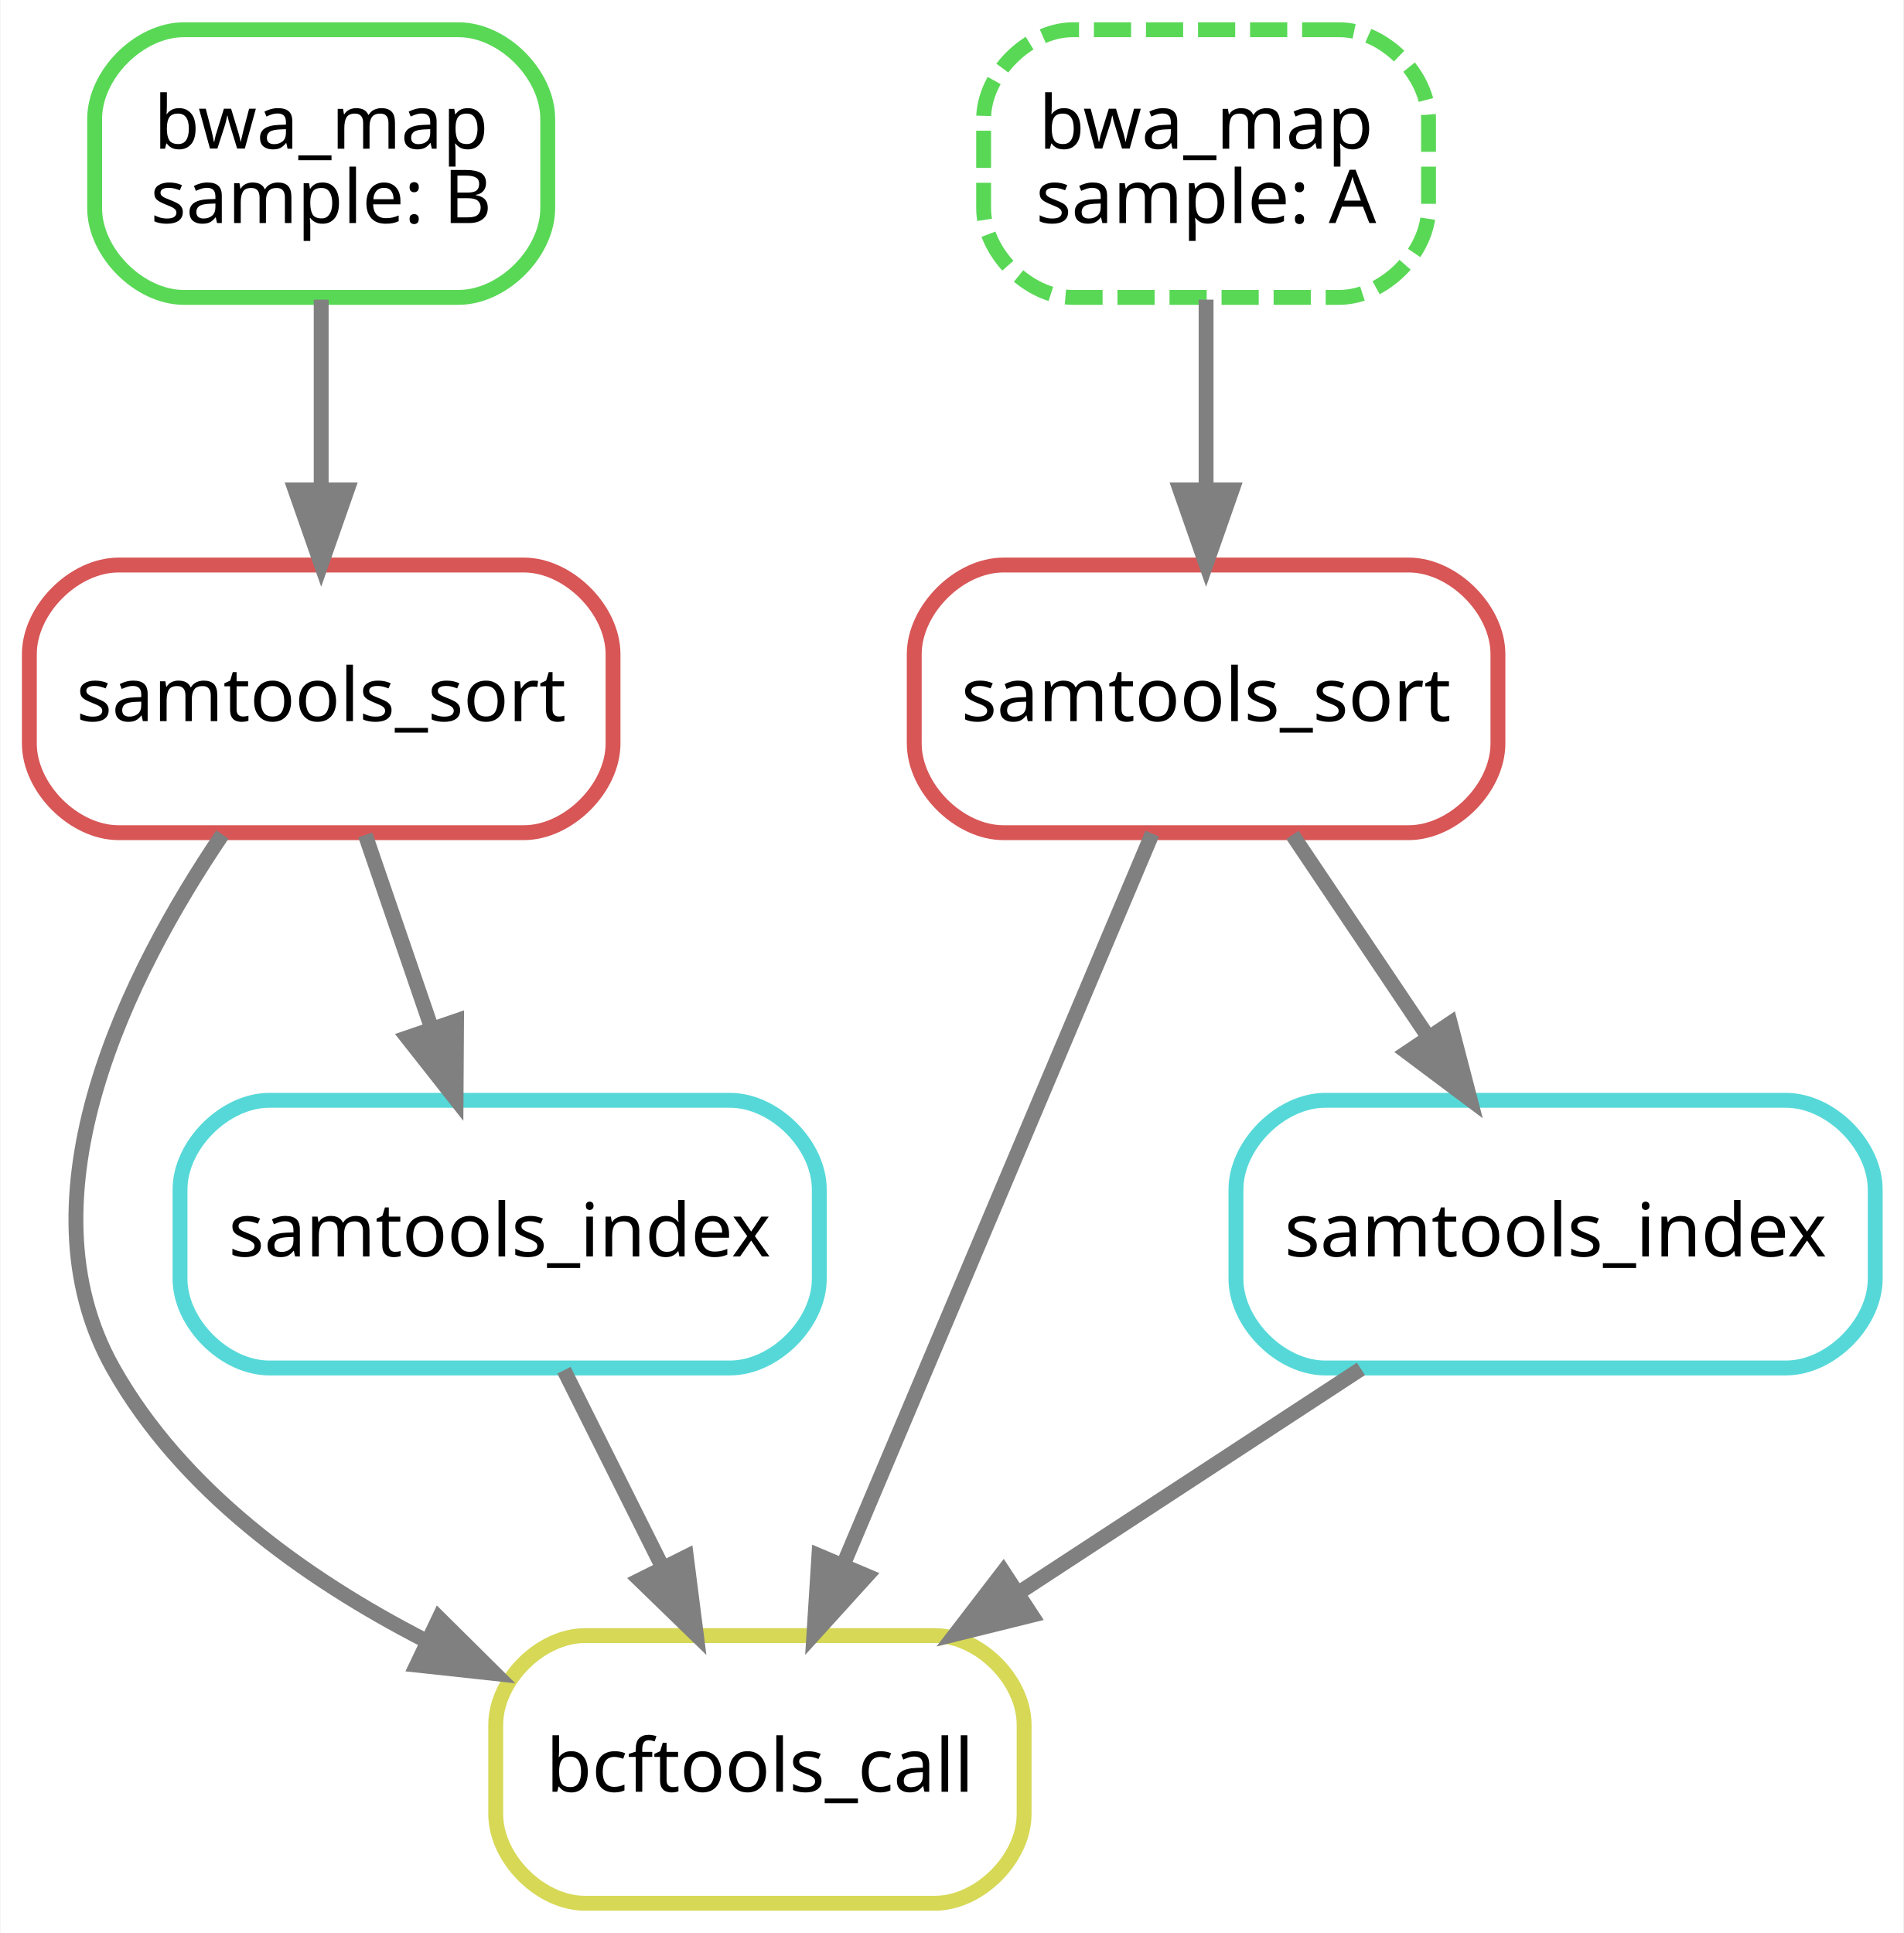
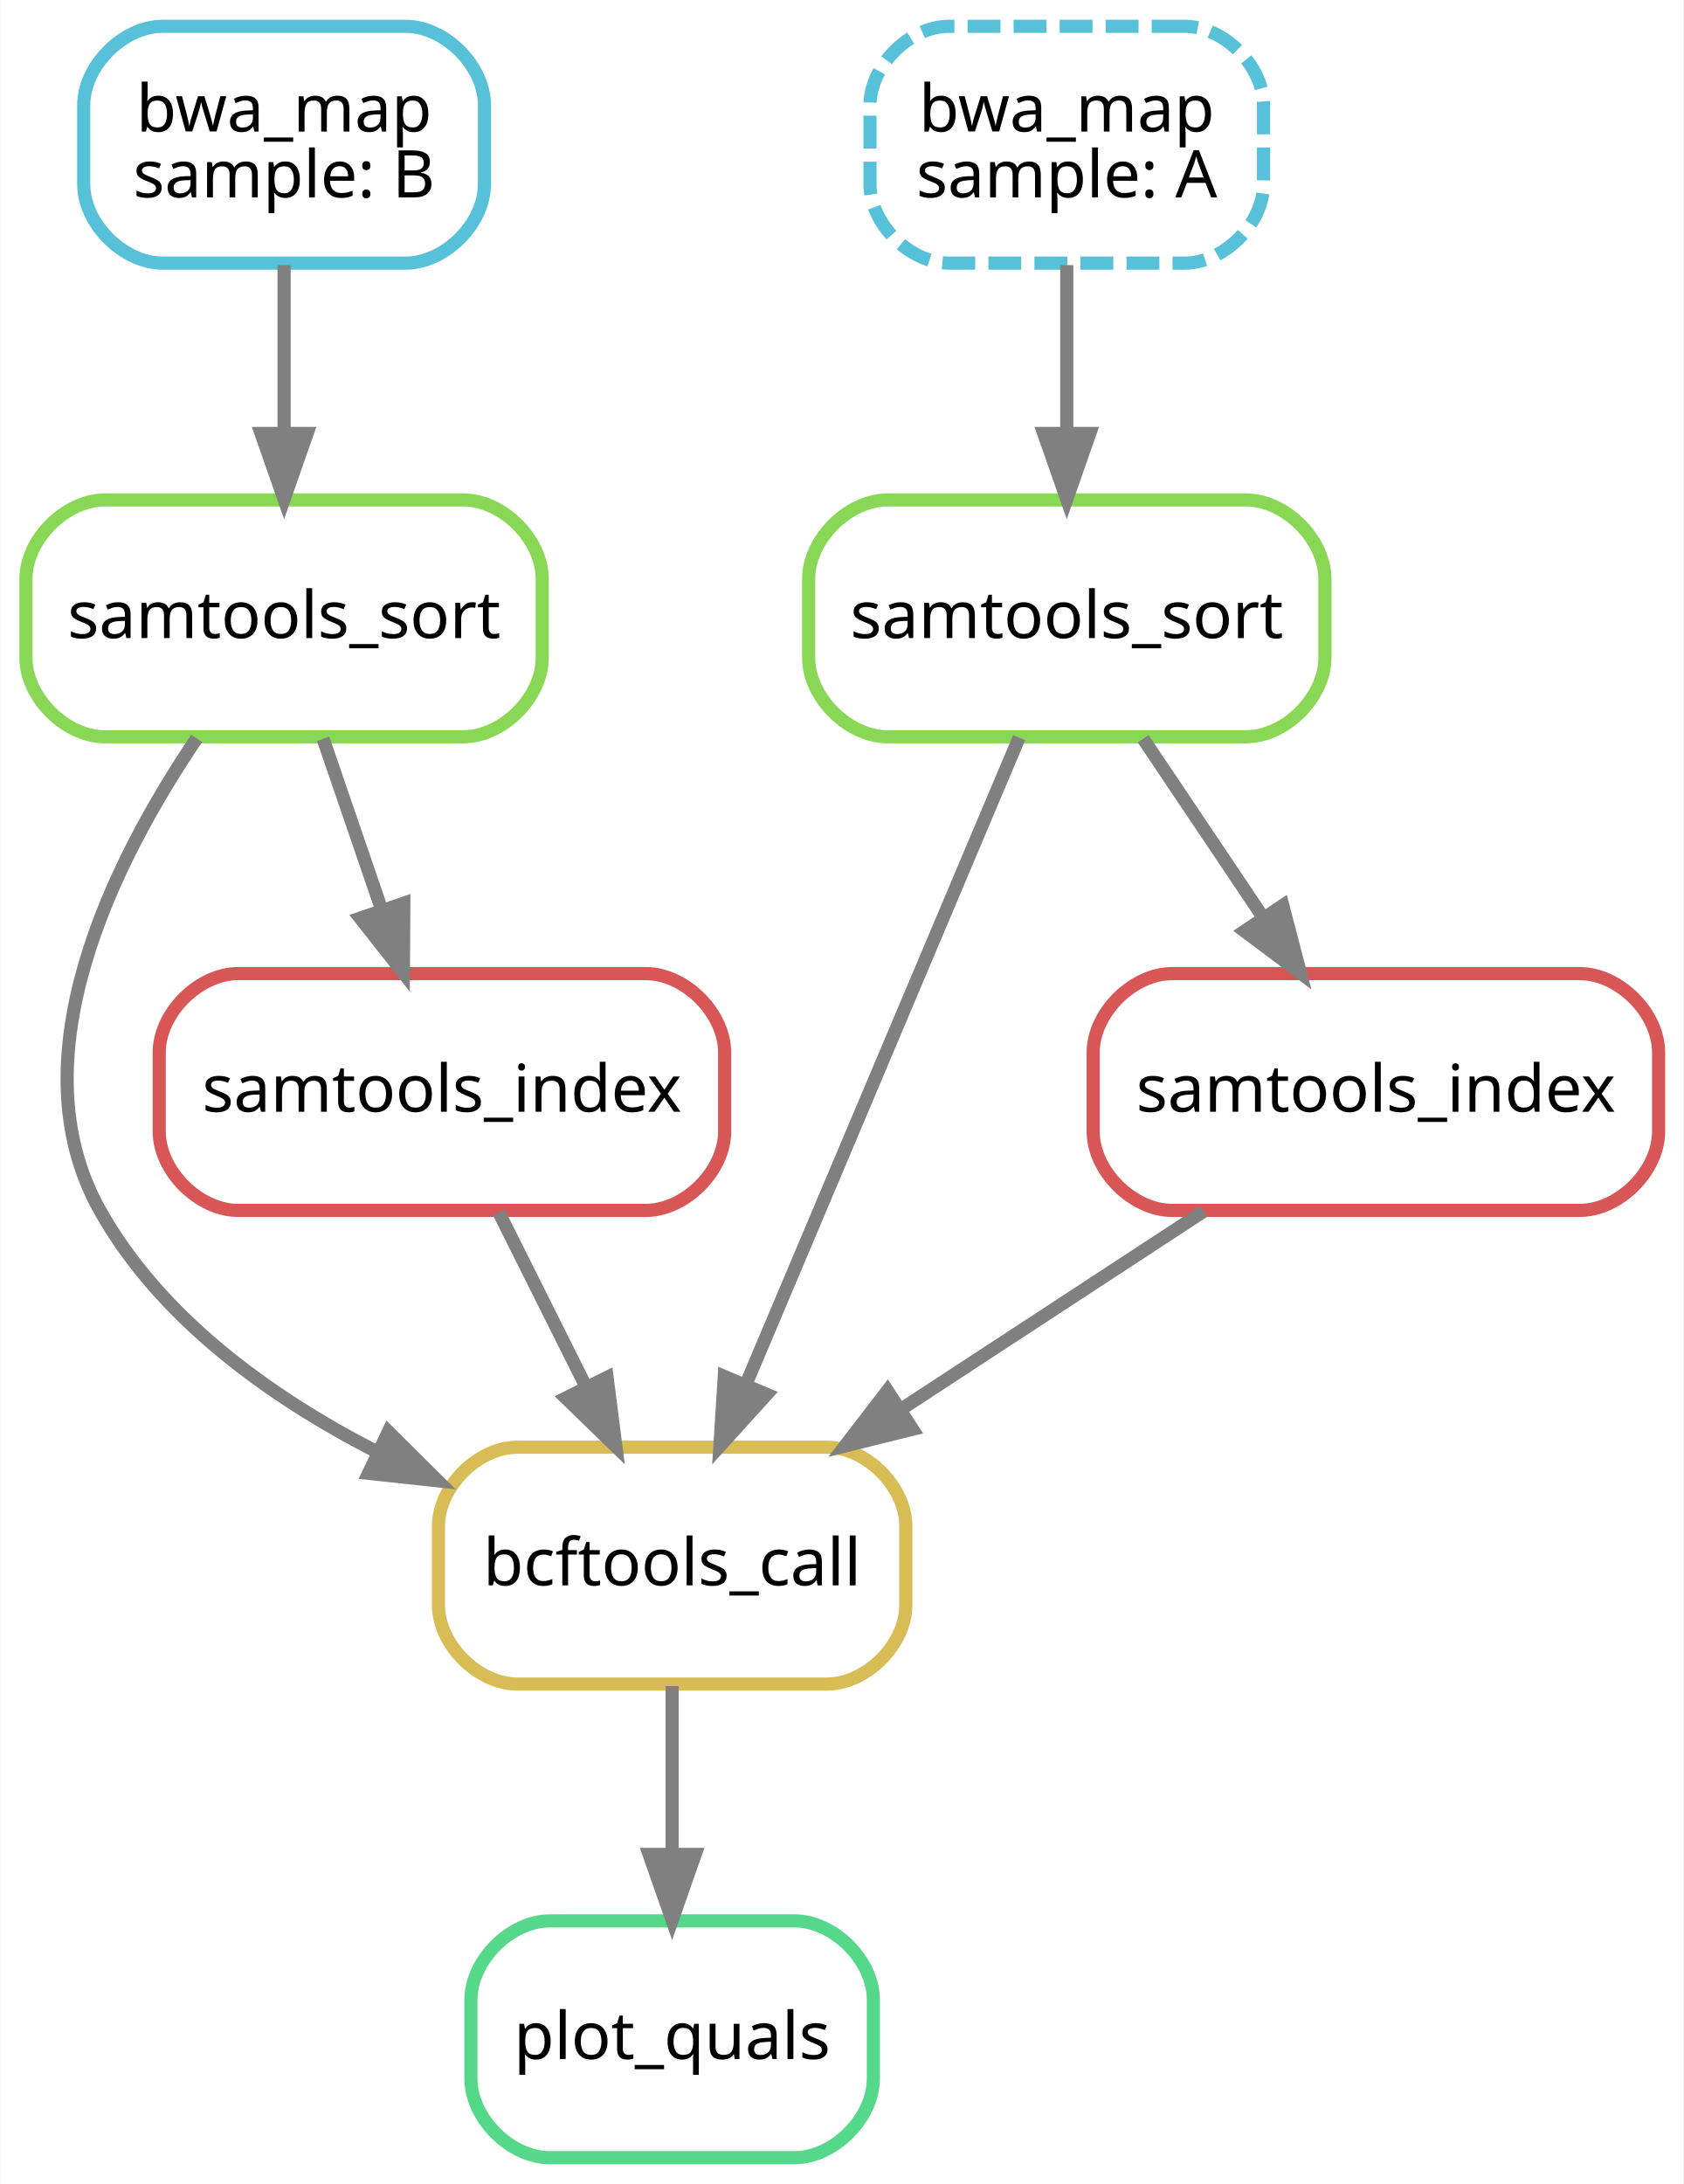
- <svg xmlns="http://www.w3.org/2000/svg" width="256pt" height="260pt" viewBox="0.00 0.00 255.86 260.00">
-   <g id="graph0" class="graph" transform="scale(1 1) rotate(0) translate(4 256)">
-     <polygon fill="white" stroke="none" points="-4,4 -4,-256 251.864,-256 251.864,4 -4,4" />
+ <svg xmlns="http://www.w3.org/2000/svg" width="256pt" height="332pt" viewBox="0.00 0.00 255.86 332.00">
+   <g id="graph0" class="graph" transform="scale(1 1) rotate(0) translate(4 328)">
+     <polygon fill="white" stroke="none" points="-4,4 -4,-328 251.864,-328 251.864,4 -4,4" />
    <g id="node1" class="node">
-       <path fill="none" stroke="#d6d856" stroke-width="2" d="M121.652,-36C121.652,-36 74.594,-36 74.594,-36 68.594,-36 62.594,-30 62.594,-24 62.594,-24 62.594,-12 62.594,-12 62.594,-6 68.594,-0 74.594,-0 74.594,-0 121.652,-0 121.652,-0 127.652,-0 133.652,-6 133.652,-12 133.652,-12 133.652,-24 133.652,-24 133.652,-30 127.652,-36 121.652,-36" />
-       <text text-anchor="middle" x="98.123" y="-15" font-family="sans" font-size="10.00">bcftools_call</text>
+       <path fill="none" stroke="#56d88a" stroke-width="2" d="M116.715,-36C116.715,-36 79.531,-36 79.531,-36 73.531,-36 67.531,-30 67.531,-24 67.531,-24 67.531,-12 67.531,-12 67.531,-6 73.531,-0 79.531,-0 79.531,-0 116.715,-0 116.715,-0 122.715,-0 128.715,-6 128.715,-12 128.715,-12 128.715,-24 128.715,-24 128.715,-30 122.715,-36 116.715,-36" />
+       <text text-anchor="middle" x="98.123" y="-15" font-family="sans" font-size="10.00">plot_quals</text>
    </g>
    <g id="node2" class="node">
-       <path fill="none" stroke="#d85656" stroke-width="2" d="M66.37,-180C66.37,-180 11.877,-180 11.877,-180 5.877,-180 -0.123,-174 -0.123,-168 -0.123,-168 -0.123,-156 -0.123,-156 -0.123,-150 5.877,-144 11.877,-144 11.877,-144 66.37,-144 66.37,-144 72.37,-144 78.37,-150 78.37,-156 78.37,-156 78.37,-168 78.37,-168 78.37,-174 72.37,-180 66.37,-180" />
-       <text text-anchor="middle" x="39.123" y="-159" font-family="sans" font-size="10.00">samtools_sort</text>
+       <path fill="none" stroke="#d8bc56" stroke-width="2" d="M121.652,-108C121.652,-108 74.594,-108 74.594,-108 68.594,-108 62.594,-102 62.594,-96 62.594,-96 62.594,-84 62.594,-84 62.594,-78 68.594,-72 74.594,-72 74.594,-72 121.652,-72 121.652,-72 127.652,-72 133.652,-78 133.652,-84 133.652,-84 133.652,-96 133.652,-96 133.652,-102 127.652,-108 121.652,-108" />
+       <text text-anchor="middle" x="98.123" y="-87" font-family="sans" font-size="10.00">bcftools_call</text>
    </g>
    <g id="edge1" class="edge">
-       <path fill="none" stroke="grey" stroke-width="2" d="M25.833,-143.752C13.263,-125.172 -1.887,-95.161 11.123,-72 20.319,-55.63 36.85,-43.722 53.051,-35.391" />
-       <polygon fill="grey" stroke="grey" stroke-width="2" points="54.971,-38.353 62.493,-30.893 51.96,-32.034 54.971,-38.353" />
+       <path fill="none" stroke="grey" stroke-width="2" d="M98.123,-71.697C98.123,-63.983 98.123,-54.712 98.123,-46.112" />
+       <polygon fill="grey" stroke="grey" stroke-width="2" points="101.623,-46.104 98.123,-36.104 94.623,-46.104 101.623,-46.104" />
    </g>
    <g id="node3" class="node">
-       <path fill="none" stroke="#56d8d8" stroke-width="2" d="M94.107,-108C94.107,-108 32.139,-108 32.139,-108 26.139,-108 20.139,-102 20.139,-96 20.139,-96 20.139,-84 20.139,-84 20.139,-78 26.139,-72 32.139,-72 32.139,-72 94.107,-72 94.107,-72 100.107,-72 106.107,-78 106.107,-84 106.107,-84 106.107,-96 106.107,-96 106.107,-102 100.107,-108 94.107,-108" />
-       <text text-anchor="middle" x="63.123" y="-87" font-family="sans" font-size="10.00">samtools_index</text>
+       <path fill="none" stroke="#d85656" stroke-width="2" d="M94.107,-180C94.107,-180 32.139,-180 32.139,-180 26.139,-180 20.139,-174 20.139,-168 20.139,-168 20.139,-156 20.139,-156 20.139,-150 26.139,-144 32.139,-144 32.139,-144 94.107,-144 94.107,-144 100.107,-144 106.107,-150 106.107,-156 106.107,-156 106.107,-168 106.107,-168 106.107,-174 100.107,-180 94.107,-180" />
+       <text text-anchor="middle" x="63.123" y="-159" font-family="sans" font-size="10.00">samtools_index</text>
+     </g>
+     <g id="edge2" class="edge">
+       <path fill="none" stroke="grey" stroke-width="2" d="M71.775,-143.697C75.759,-135.728 80.573,-126.1 84.991,-117.264" />
+       <polygon fill="grey" stroke="grey" stroke-width="2" points="88.229,-118.614 89.571,-108.104 81.968,-115.483 88.229,-118.614" />
+     </g>
+     <g id="node4" class="node">
+       <path fill="none" stroke="#88d856" stroke-width="2" d="M66.37,-252C66.37,-252 11.877,-252 11.877,-252 5.877,-252 -0.123,-246 -0.123,-240 -0.123,-240 -0.123,-228 -0.123,-228 -0.123,-222 5.877,-216 11.877,-216 11.877,-216 66.37,-216 66.37,-216 72.37,-216 78.37,-222 78.37,-228 78.37,-228 78.37,-240 78.37,-240 78.37,-246 72.37,-252 66.37,-252" />
+       <text text-anchor="middle" x="39.123" y="-231" font-family="sans" font-size="10.00">samtools_sort</text>
+     </g>
+     <g id="edge3" class="edge">
+       <path fill="none" stroke="grey" stroke-width="2" d="M25.833,-215.752C13.263,-197.172 -1.887,-167.161 11.123,-144 20.319,-127.63 36.85,-115.722 53.051,-107.391" />
+       <polygon fill="grey" stroke="grey" stroke-width="2" points="54.971,-110.354 62.493,-102.893 51.96,-104.034 54.971,-110.354" />
    </g>
    <g id="edge6" class="edge">
-       <path fill="none" stroke="grey" stroke-width="2" d="M45.056,-143.697C47.73,-135.898 50.949,-126.509 53.925,-117.829" />
-       <polygon fill="grey" stroke="grey" stroke-width="2" points="57.326,-118.699 57.259,-108.104 50.705,-116.429 57.326,-118.699" />
-     </g>
-     <g id="edge2" class="edge">
-       <path fill="none" stroke="grey" stroke-width="2" d="M71.775,-71.697C75.759,-63.728 80.573,-54.099 84.991,-45.264" />
-       <polygon fill="grey" stroke="grey" stroke-width="2" points="88.229,-46.614 89.571,-36.104 81.968,-43.483 88.229,-46.614" />
-     </g>
-     <g id="node4" class="node">
-       <path fill="none" stroke="#56d8d8" stroke-width="2" d="M236.107,-108C236.107,-108 174.139,-108 174.139,-108 168.139,-108 162.139,-102 162.139,-96 162.139,-96 162.139,-84 162.139,-84 162.139,-78 168.139,-72 174.139,-72 174.139,-72 236.107,-72 236.107,-72 242.107,-72 248.107,-78 248.107,-84 248.107,-84 248.107,-96 248.107,-96 248.107,-102 242.107,-108 236.107,-108" />
-       <text text-anchor="middle" x="205.123" y="-87" font-family="sans" font-size="10.00">samtools_index</text>
-     </g>
-     <g id="edge3" class="edge">
-       <path fill="none" stroke="grey" stroke-width="2" d="M178.948,-71.876C165.087,-62.808 147.882,-51.552 132.912,-41.759" />
-       <polygon fill="grey" stroke="grey" stroke-width="2" points="134.683,-38.736 124.399,-36.19 130.851,-44.593 134.683,-38.736" />
+       <path fill="none" stroke="grey" stroke-width="2" d="M45.056,-215.697C47.73,-207.898 50.949,-198.509 53.925,-189.829" />
+       <polygon fill="grey" stroke="grey" stroke-width="2" points="57.326,-190.699 57.259,-180.104 50.705,-188.429 57.326,-190.699" />
    </g>
    <g id="node5" class="node">
-       <path fill="none" stroke="#d85656" stroke-width="2" d="M185.37,-180C185.37,-180 130.877,-180 130.877,-180 124.877,-180 118.877,-174 118.877,-168 118.877,-168 118.877,-156 118.877,-156 118.877,-150 124.877,-144 130.877,-144 130.877,-144 185.37,-144 185.37,-144 191.37,-144 197.37,-150 197.37,-156 197.37,-156 197.37,-168 197.37,-168 197.37,-174 191.37,-180 185.37,-180" />
-       <text text-anchor="middle" x="158.123" y="-159" font-family="sans" font-size="10.00">samtools_sort</text>
+       <path fill="none" stroke="#88d856" stroke-width="2" d="M185.37,-252C185.37,-252 130.877,-252 130.877,-252 124.877,-252 118.877,-246 118.877,-240 118.877,-240 118.877,-228 118.877,-228 118.877,-222 124.877,-216 130.877,-216 130.877,-216 185.37,-216 185.37,-216 191.37,-216 197.37,-222 197.37,-228 197.37,-228 197.37,-240 197.37,-240 197.37,-246 191.37,-252 185.37,-252" />
+       <text text-anchor="middle" x="158.123" y="-231" font-family="sans" font-size="10.00">samtools_sort</text>
    </g>
    <g id="edge4" class="edge">
-       <path fill="none" stroke="grey" stroke-width="2" d="M150.886,-143.871C140.57,-119.457 121.542,-74.426 109.377,-45.635" />
-       <polygon fill="grey" stroke="grey" stroke-width="2" points="112.502,-44.038 105.386,-36.189 106.054,-46.763 112.502,-44.038" />
+       <path fill="none" stroke="grey" stroke-width="2" d="M150.886,-215.871C140.57,-191.457 121.542,-146.426 109.377,-117.635" />
+       <polygon fill="grey" stroke="grey" stroke-width="2" points="112.502,-116.038 105.386,-108.189 106.054,-118.763 112.502,-116.038" />
+     </g>
+     <g id="node6" class="node">
+       <path fill="none" stroke="#d85656" stroke-width="2" d="M236.107,-180C236.107,-180 174.139,-180 174.139,-180 168.139,-180 162.139,-174 162.139,-168 162.139,-168 162.139,-156 162.139,-156 162.139,-150 168.139,-144 174.139,-144 174.139,-144 236.107,-144 236.107,-144 242.107,-144 248.107,-150 248.107,-156 248.107,-156 248.107,-168 248.107,-168 248.107,-174 242.107,-180 236.107,-180" />
+       <text text-anchor="middle" x="205.123" y="-159" font-family="sans" font-size="10.00">samtools_index</text>
+     </g>
+     <g id="edge9" class="edge">
+       <path fill="none" stroke="grey" stroke-width="2" d="M169.741,-215.697C175.262,-207.474 181.97,-197.483 188.055,-188.421" />
+       <polygon fill="grey" stroke="grey" stroke-width="2" points="190.97,-190.358 193.639,-180.104 185.159,-186.456 190.97,-190.358" />
+     </g>
+     <g id="edge5" class="edge">
+       <path fill="none" stroke="grey" stroke-width="2" d="M178.948,-143.876C165.087,-134.808 147.882,-123.552 132.912,-113.759" />
+       <polygon fill="grey" stroke="grey" stroke-width="2" points="134.683,-110.735 124.399,-108.19 130.851,-116.593 134.683,-110.735" />
+     </g>
+     <g id="node7" class="node">
+       <path fill="none" stroke="#56c1d8" stroke-width="2" d="M57.588,-324C57.588,-324 20.658,-324 20.658,-324 14.658,-324 8.658,-318 8.658,-312 8.658,-312 8.658,-300 8.658,-300 8.658,-294 14.658,-288 20.658,-288 20.658,-288 57.588,-288 57.588,-288 63.588,-288 69.588,-294 69.588,-300 69.588,-300 69.588,-312 69.588,-312 69.588,-318 63.588,-324 57.588,-324" />
+       <text text-anchor="middle" x="39.123" y="-308" font-family="sans" font-size="10.00">bwa_map</text>
+       <text text-anchor="middle" x="39.123" y="-298" font-family="sans" font-size="10.00">sample: B</text>
    </g>
    <g id="edge7" class="edge">
-       <path fill="none" stroke="grey" stroke-width="2" d="M169.741,-143.697C175.262,-135.474 181.97,-125.483 188.055,-116.421" />
-       <polygon fill="grey" stroke="grey" stroke-width="2" points="190.97,-118.358 193.639,-108.104 185.159,-114.456 190.97,-118.358" />
+       <path fill="none" stroke="grey" stroke-width="2" d="M39.123,-287.697C39.123,-279.983 39.123,-270.712 39.123,-262.112" />
+       <polygon fill="grey" stroke="grey" stroke-width="2" points="42.623,-262.104 39.123,-252.104 35.623,-262.104 42.623,-262.104" />
    </g>
-     <g id="node6" class="node">
-       <path fill="none" stroke="#59d856" stroke-width="2" d="M57.588,-252C57.588,-252 20.658,-252 20.658,-252 14.658,-252 8.658,-246 8.658,-240 8.658,-240 8.658,-228 8.658,-228 8.658,-222 14.658,-216 20.658,-216 20.658,-216 57.588,-216 57.588,-216 63.588,-216 69.588,-222 69.588,-228 69.588,-228 69.588,-240 69.588,-240 69.588,-246 63.588,-252 57.588,-252" />
-       <text text-anchor="middle" x="39.123" y="-236" font-family="sans" font-size="10.00">bwa_map</text>
-       <text text-anchor="middle" x="39.123" y="-226" font-family="sans" font-size="10.00">sample: B</text>
-     </g>
-     <g id="edge5" class="edge">
-       <path fill="none" stroke="grey" stroke-width="2" d="M39.123,-215.697C39.123,-207.983 39.123,-198.712 39.123,-190.112" />
-       <polygon fill="grey" stroke="grey" stroke-width="2" points="42.623,-190.104 39.123,-180.104 35.623,-190.104 42.623,-190.104" />
-     </g>
-     <g id="node7" class="node">
-       <path fill="none" stroke="#59d856" stroke-width="2" stroke-dasharray="5,2" d="M176.039,-252C176.039,-252 140.207,-252 140.207,-252 134.207,-252 128.207,-246 128.207,-240 128.207,-240 128.207,-228 128.207,-228 128.207,-222 134.207,-216 140.207,-216 140.207,-216 176.039,-216 176.039,-216 182.039,-216 188.039,-222 188.039,-228 188.039,-228 188.039,-240 188.039,-240 188.039,-246 182.039,-252 176.039,-252" />
-       <text text-anchor="middle" x="158.123" y="-236" font-family="sans" font-size="10.00">bwa_map</text>
-       <text text-anchor="middle" x="158.123" y="-226" font-family="sans" font-size="10.00">sample: A</text>
+     <g id="node8" class="node">
+       <path fill="none" stroke="#56c1d8" stroke-width="2" stroke-dasharray="5,2" d="M176.039,-324C176.039,-324 140.207,-324 140.207,-324 134.207,-324 128.207,-318 128.207,-312 128.207,-312 128.207,-300 128.207,-300 128.207,-294 134.207,-288 140.207,-288 140.207,-288 176.039,-288 176.039,-288 182.039,-288 188.039,-294 188.039,-300 188.039,-300 188.039,-312 188.039,-312 188.039,-318 182.039,-324 176.039,-324" />
+       <text text-anchor="middle" x="158.123" y="-308" font-family="sans" font-size="10.00">bwa_map</text>
+       <text text-anchor="middle" x="158.123" y="-298" font-family="sans" font-size="10.00">sample: A</text>
    </g>
    <g id="edge8" class="edge">
-       <path fill="none" stroke="grey" stroke-width="2" d="M158.123,-215.697C158.123,-207.983 158.123,-198.712 158.123,-190.112" />
-       <polygon fill="grey" stroke="grey" stroke-width="2" points="161.623,-190.104 158.123,-180.104 154.623,-190.104 161.623,-190.104" />
+       <path fill="none" stroke="grey" stroke-width="2" d="M158.123,-287.697C158.123,-279.983 158.123,-270.712 158.123,-262.112" />
+       <polygon fill="grey" stroke="grey" stroke-width="2" points="161.623,-262.104 158.123,-252.104 154.623,-262.104 161.623,-262.104" />
    </g>
  </g>
</svg>
